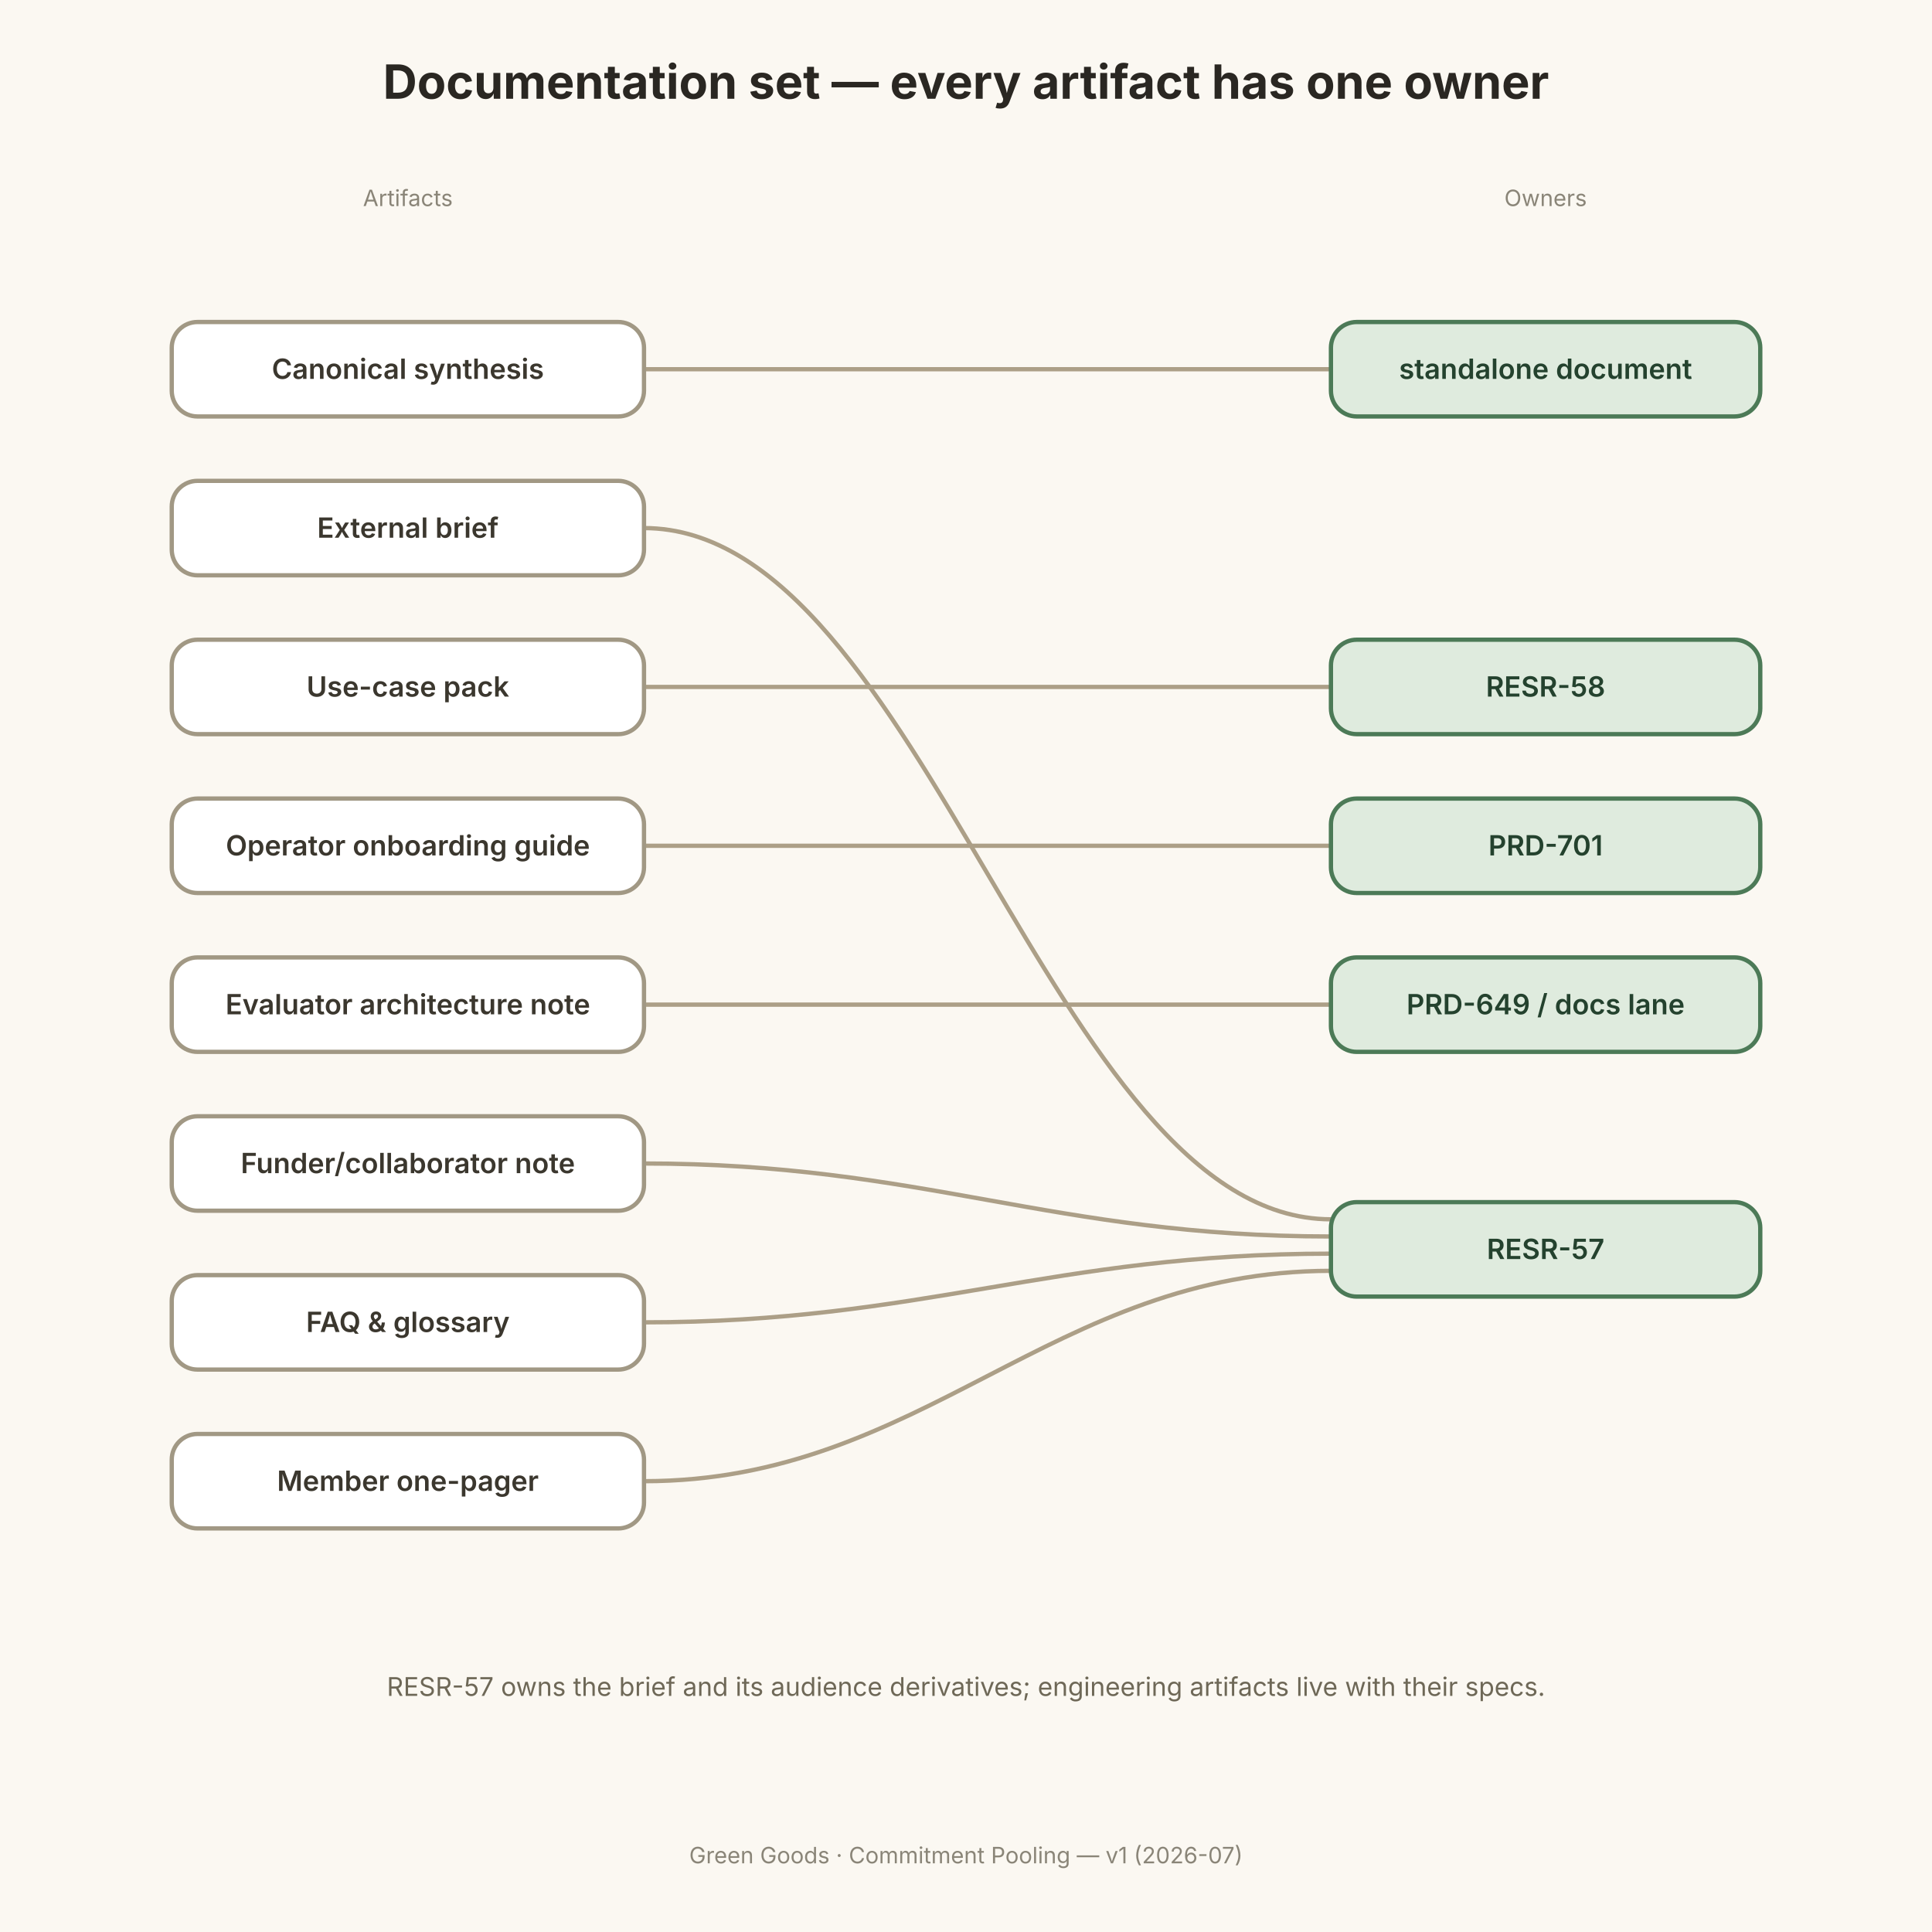
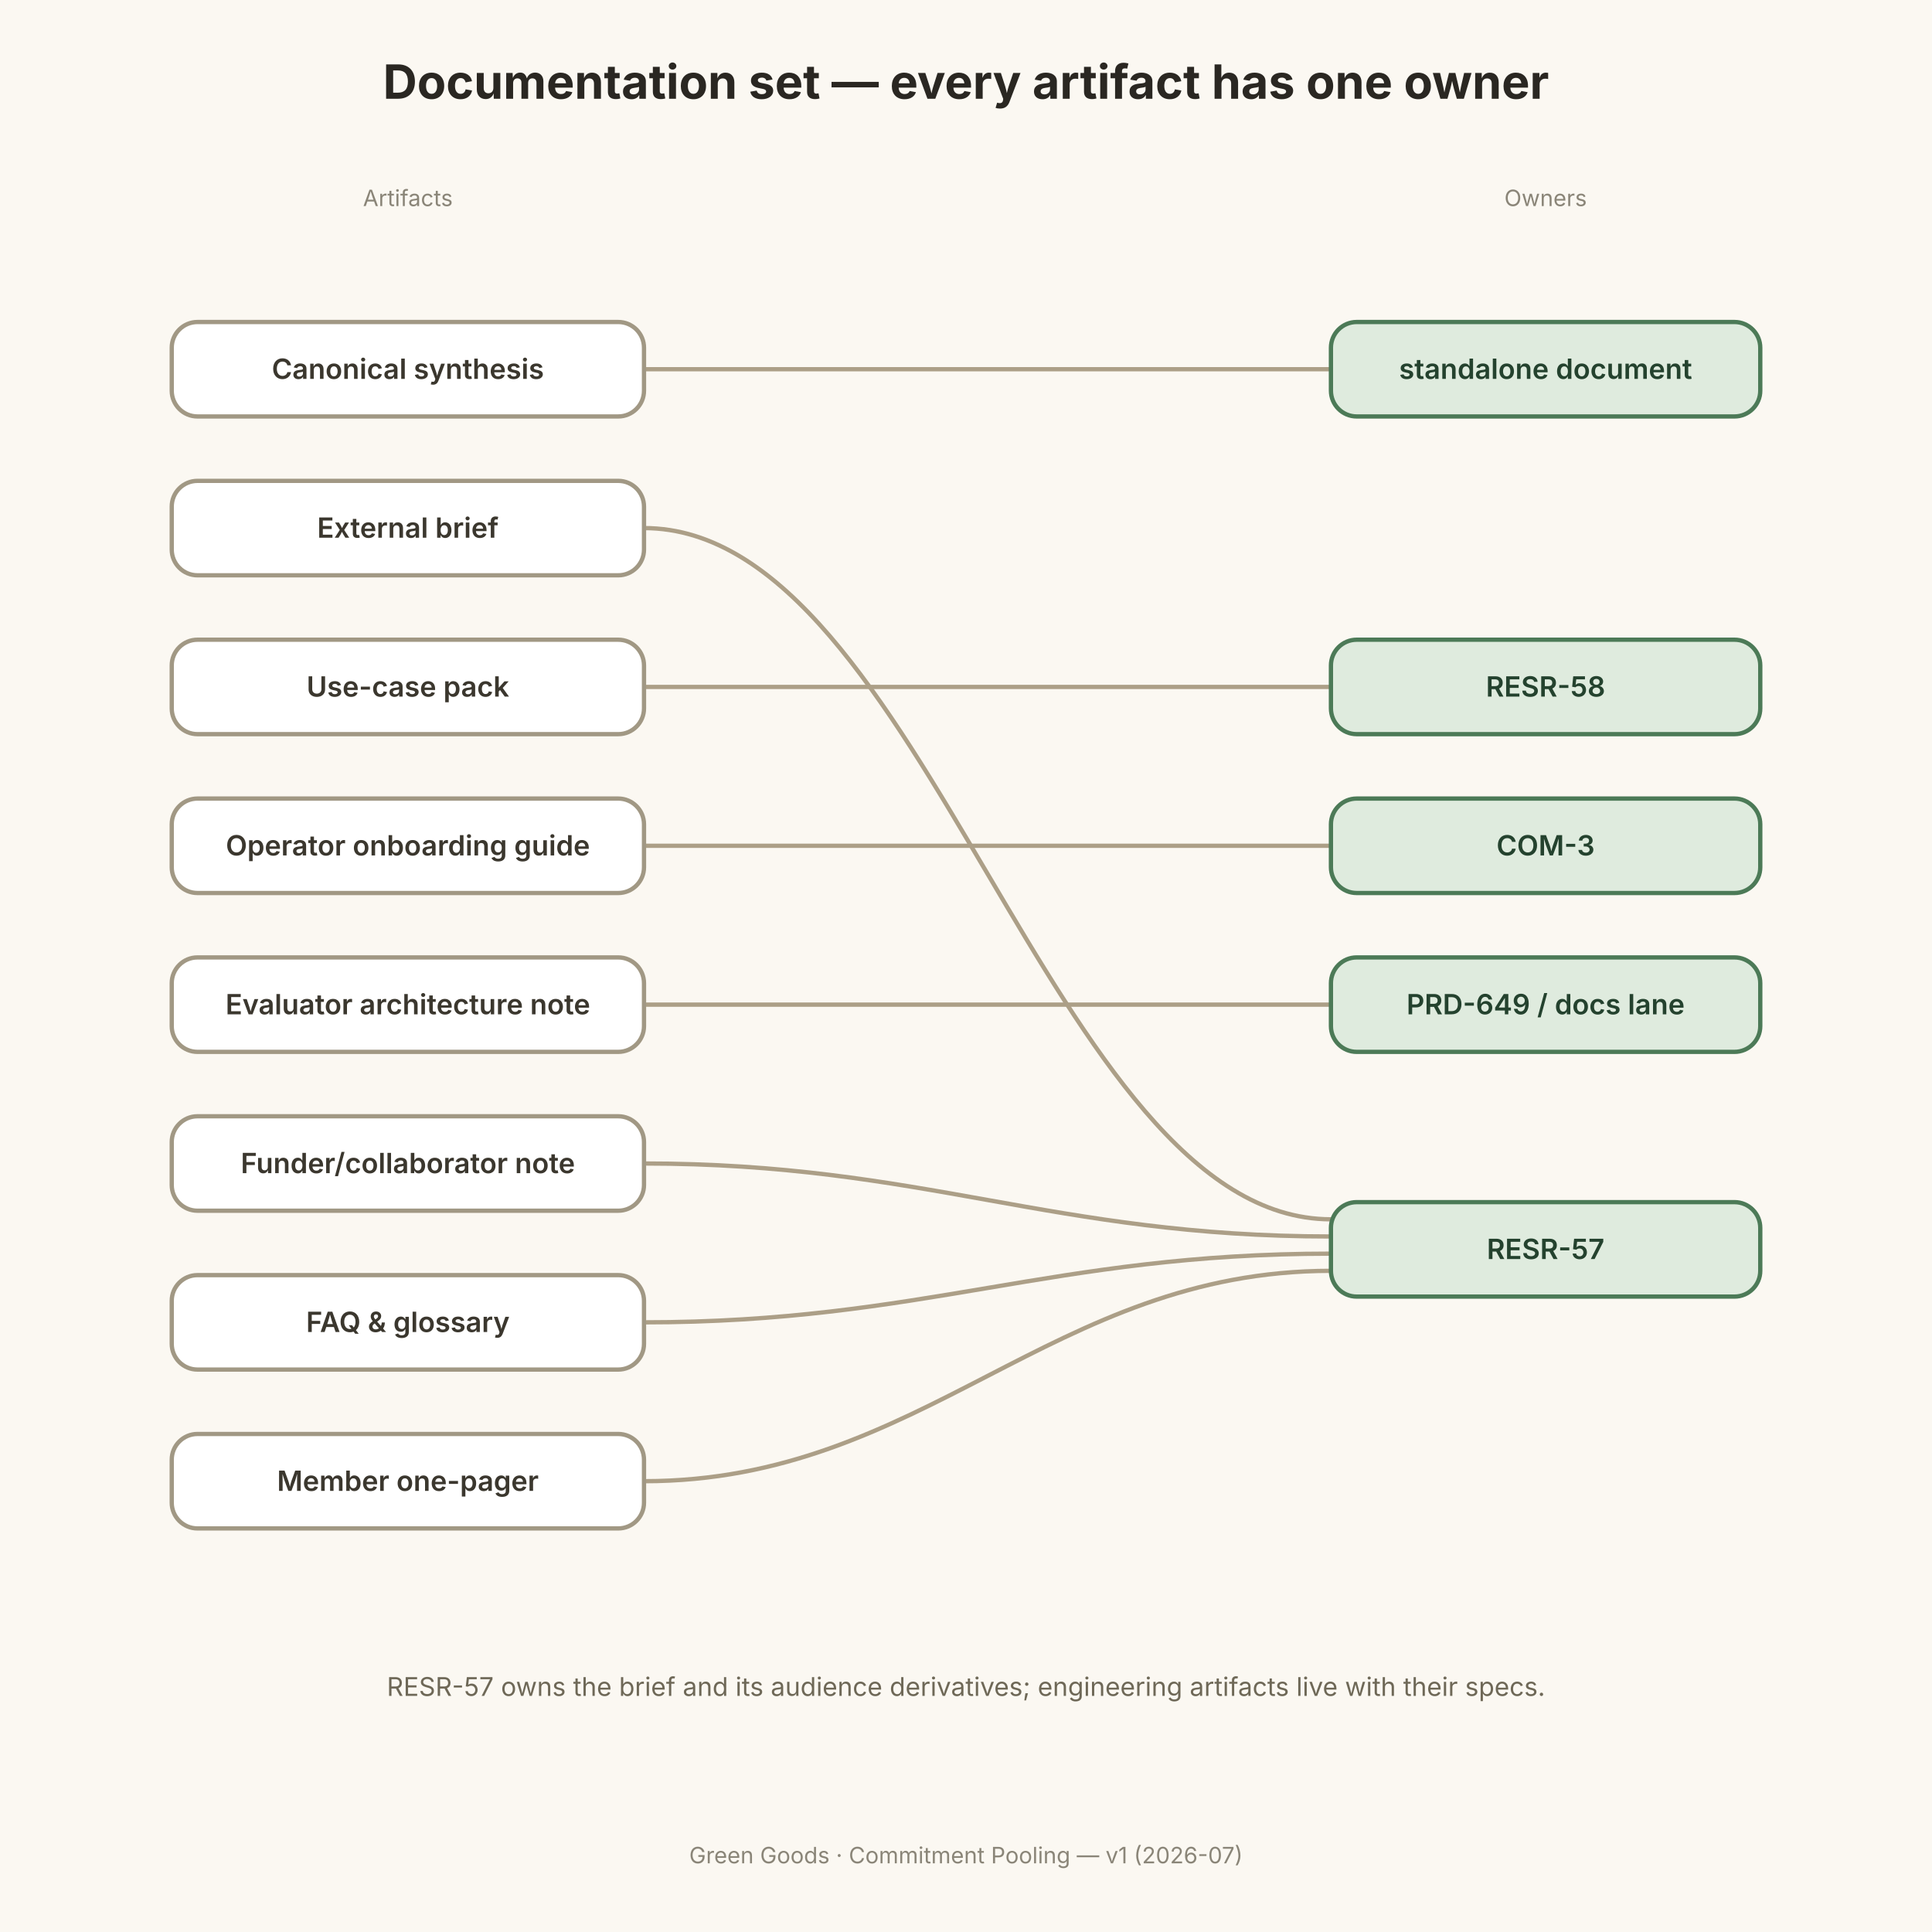
<svg xmlns="http://www.w3.org/2000/svg" width="1800" height="1800" viewBox="0 0 900 900" font-family="Inter, 'Helvetica Neue', Arial, sans-serif">
  <rect x="0" y="0" width="900" height="900" fill="#FBF8F2" />
  <text x="450" y="46" text-anchor="middle" font-size="22" font-weight="700" fill="#2A2722">Documentation set — every artifact has one owner</text>
  <text x="190" y="96" text-anchor="middle" font-size="10.5" fill="#8A8578">Artifacts</text>
  <text x="720" y="96" text-anchor="middle" font-size="10.5" fill="#8A8578">Owners</text>
  <g fill="none" stroke="#AC9F87" stroke-width="2">
    <path d="M 300 172 C 430 172 490 172 620 172" />
    <path d="M 300 246 C 430 246 490 568 620 568" />
    <path d="M 300 320 C 430 320 490 320 620 320" />
    <path d="M 300 394 C 430 394 490 394 620 394" />
    <path d="M 300 468 C 430 468 490 468 620 468" />
    <path d="M 300 542 C 430 542 490 576 620 576" />
    <path d="M 300 616 C 430 616 490 584 620 584" />
    <path d="M 300 690 C 430 690 490 592 620 592" />
  </g>
  <g>
    <rect x="80" y="150" width="220" height="44" rx="12" fill="#FFFFFF" stroke="#A19884" stroke-width="2" />
    <text x="190" y="176.5" text-anchor="middle" font-size="13" font-weight="600" fill="#3B372E">Canonical synthesis</text>
    <rect x="80" y="224" width="220" height="44" rx="12" fill="#FFFFFF" stroke="#A19884" stroke-width="2" />
    <text x="190" y="250.5" text-anchor="middle" font-size="13" font-weight="600" fill="#3B372E">External brief</text>
    <rect x="80" y="298" width="220" height="44" rx="12" fill="#FFFFFF" stroke="#A19884" stroke-width="2" />
    <text x="190" y="324.5" text-anchor="middle" font-size="13" font-weight="600" fill="#3B372E">Use-case pack</text>
    <rect x="80" y="372" width="220" height="44" rx="12" fill="#FFFFFF" stroke="#A19884" stroke-width="2" />
    <text x="190" y="398.5" text-anchor="middle" font-size="13" font-weight="600" fill="#3B372E">Operator onboarding guide</text>
    <rect x="80" y="446" width="220" height="44" rx="12" fill="#FFFFFF" stroke="#A19884" stroke-width="2" />
    <text x="190" y="472.5" text-anchor="middle" font-size="13" font-weight="600" fill="#3B372E">Evaluator architecture note</text>
    <rect x="80" y="520" width="220" height="44" rx="12" fill="#FFFFFF" stroke="#A19884" stroke-width="2" />
    <text x="190" y="546.5" text-anchor="middle" font-size="13" font-weight="600" fill="#3B372E">Funder/collaborator note</text>
    <rect x="80" y="594" width="220" height="44" rx="12" fill="#FFFFFF" stroke="#A19884" stroke-width="2" />
    <text x="190" y="620.5" text-anchor="middle" font-size="13" font-weight="600" fill="#3B372E">FAQ &amp; glossary</text>
    <rect x="80" y="668" width="220" height="44" rx="12" fill="#FFFFFF" stroke="#A19884" stroke-width="2" />
    <text x="190" y="694.5" text-anchor="middle" font-size="13" font-weight="600" fill="#3B372E">Member one-pager</text>
  </g>
  <g>
    <rect x="620" y="150" width="200" height="44" rx="12" fill="#DFEBDE" stroke="#4C7A57" stroke-width="2" />
    <text x="720" y="176.5" text-anchor="middle" font-size="13" font-weight="600" fill="#24422E">standalone document</text>
    <rect x="620" y="298" width="200" height="44" rx="12" fill="#DFEBDE" stroke="#4C7A57" stroke-width="2" />
    <text x="720" y="324.5" text-anchor="middle" font-size="13" font-weight="600" fill="#24422E">RESR-58</text>
    <rect x="620" y="372" width="200" height="44" rx="12" fill="#DFEBDE" stroke="#4C7A57" stroke-width="2" />
-     <text x="720" y="398.5" text-anchor="middle" font-size="13" font-weight="600" fill="#24422E">PRD-701</text>
+     <text x="720" y="398.5" text-anchor="middle" font-size="13" font-weight="600" fill="#24422E">COM-3</text>
    <rect x="620" y="446" width="200" height="44" rx="12" fill="#DFEBDE" stroke="#4C7A57" stroke-width="2" />
    <text x="720" y="472.5" text-anchor="middle" font-size="13" font-weight="600" fill="#24422E">PRD-649 / docs lane</text>
    <rect x="620" y="560" width="200" height="44" rx="12" fill="#DFEBDE" stroke="#4C7A57" stroke-width="2" />
    <text x="720" y="586.5" text-anchor="middle" font-size="13" font-weight="600" fill="#24422E">RESR-57</text>
  </g>
  <text x="450" y="790" text-anchor="middle" font-size="12" fill="#6E6857">RESR-57 owns the brief and its audience derivatives; engineering artifacts live with their specs.</text>
  <text x="450" y="868" text-anchor="middle" font-size="10.5" fill="#8A8578">Green Goods · Commitment Pooling — v1 (2026-07)</text>
</svg>
